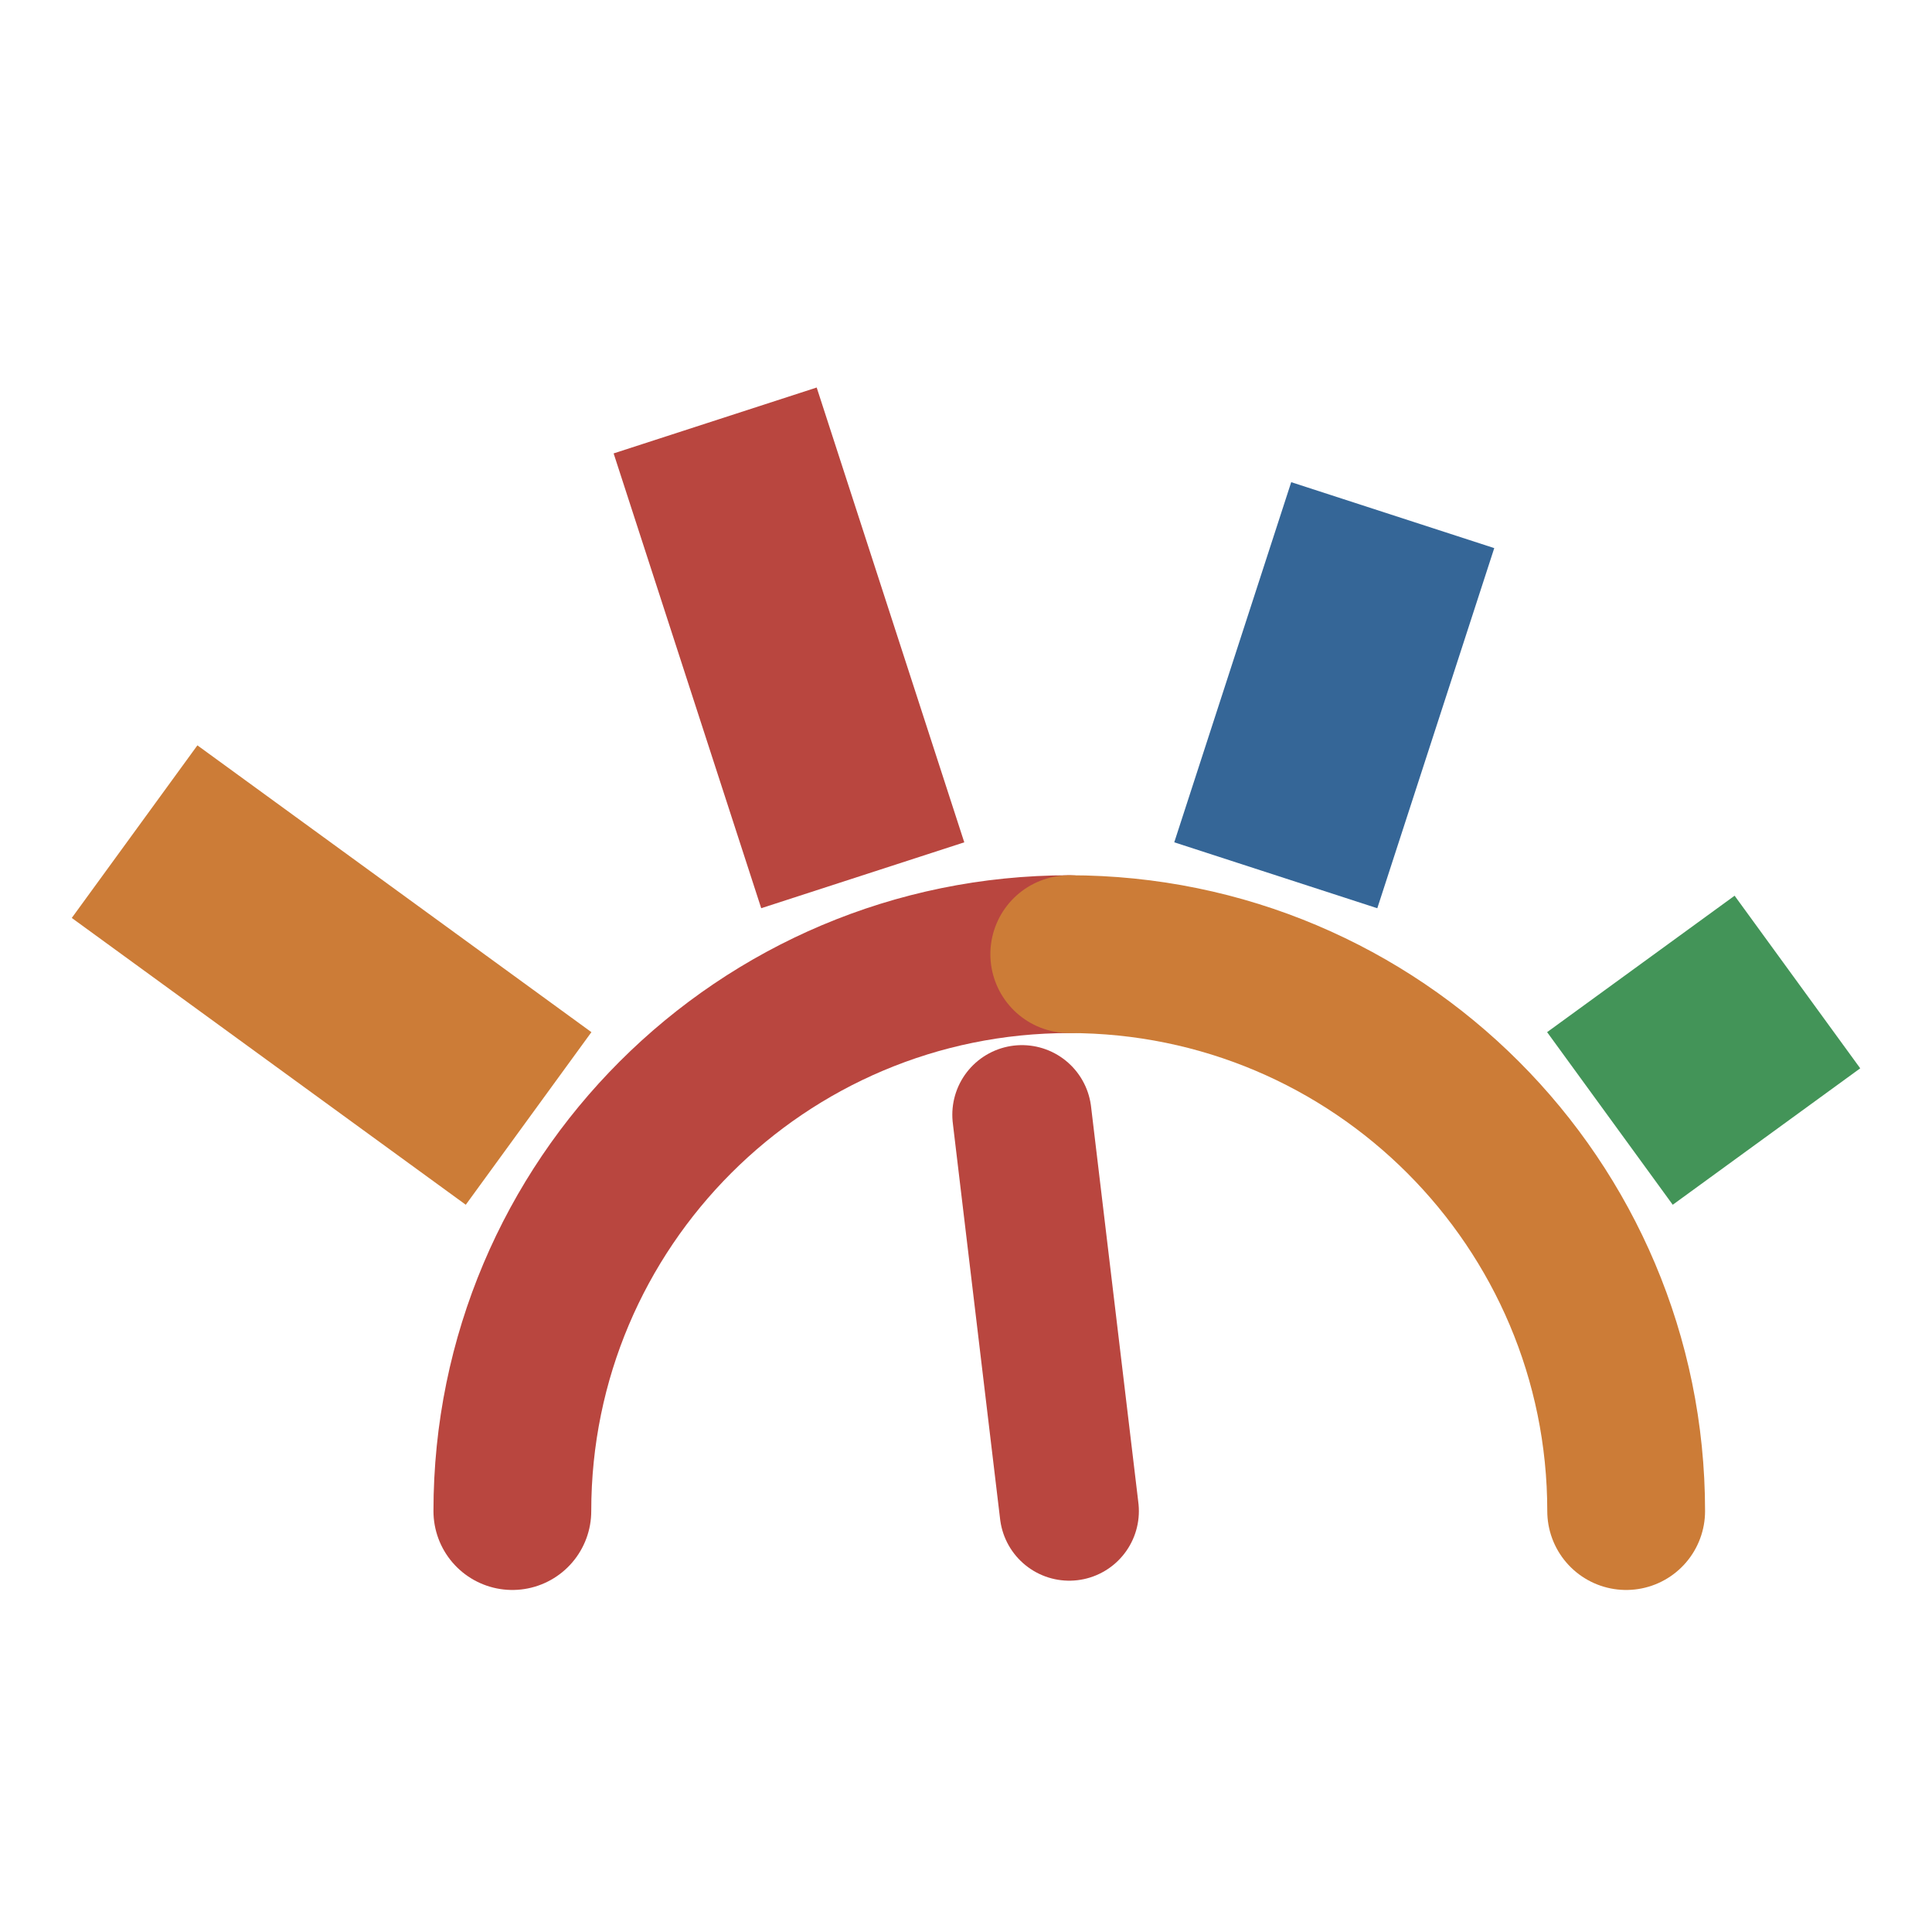
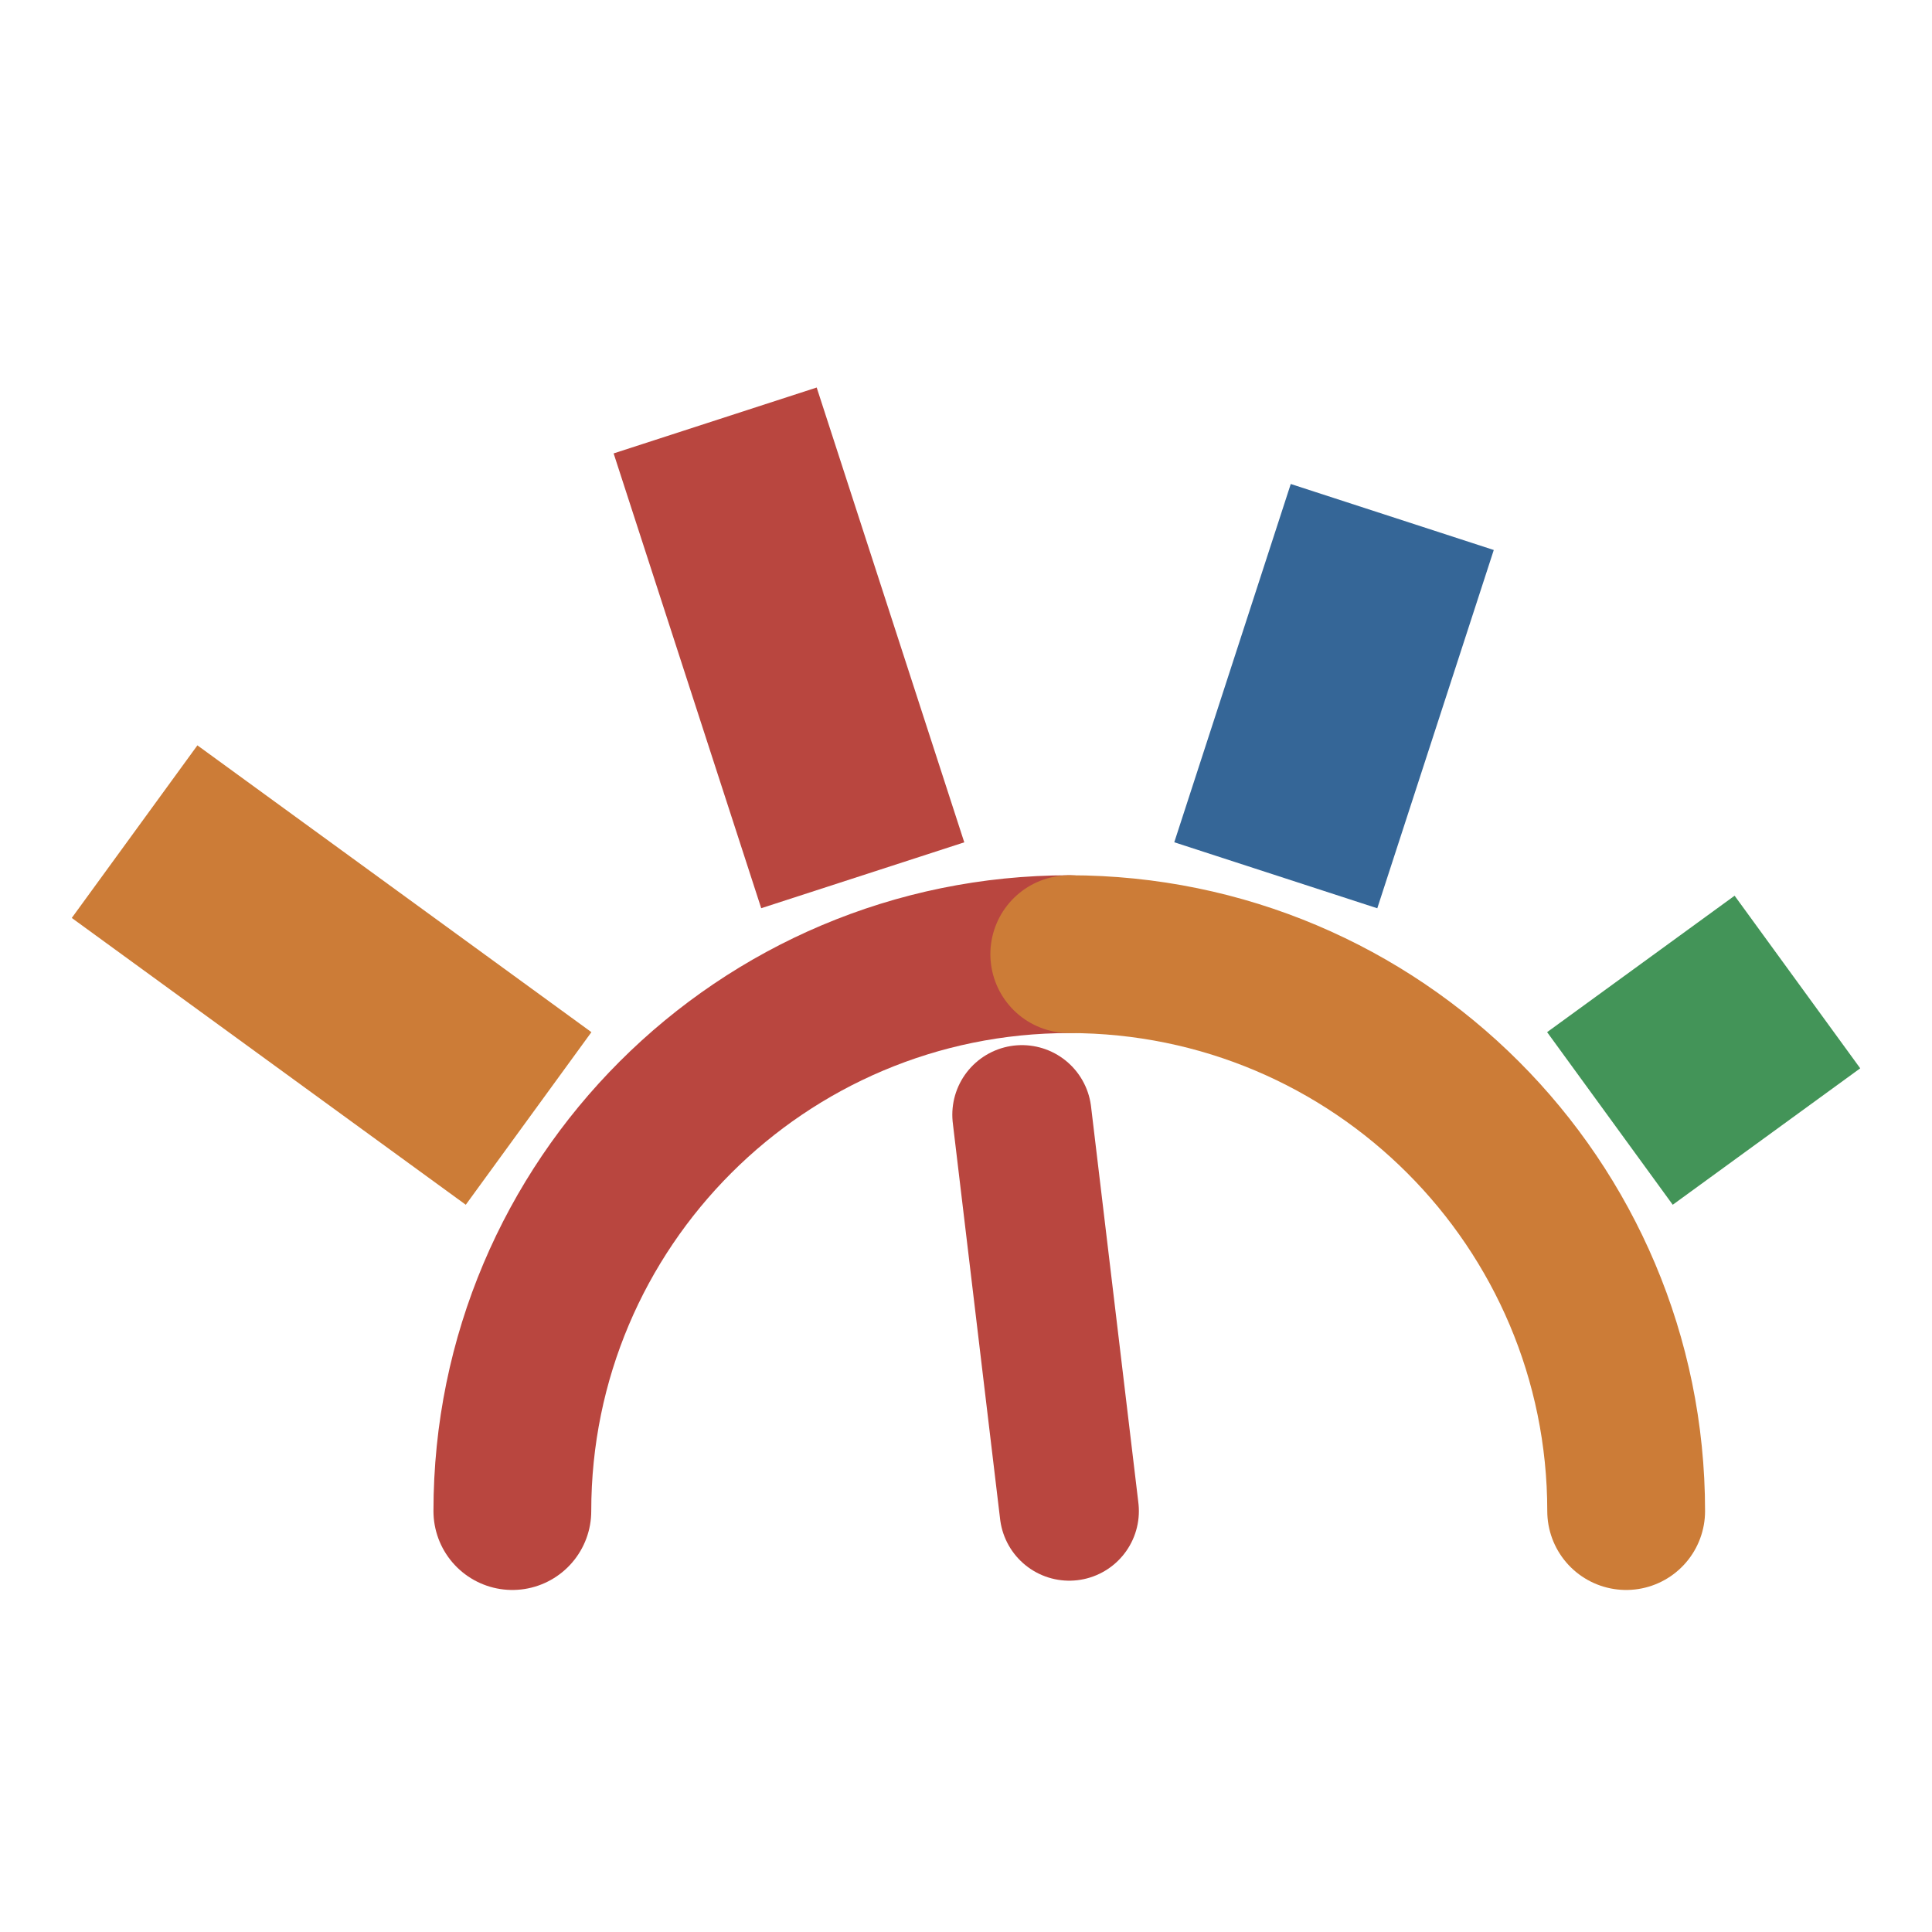
<svg xmlns="http://www.w3.org/2000/svg" viewBox="-1.04 -8.06 41.63 41.63">
  <path d="M 10 24.5 A 12 12 0 0 1 22 12.5" fill="none" stroke="#b9463f" stroke-width="3.4" stroke-linecap="round" />
  <path d="M 22 12.5 A 12 12 0 0 1 34 24.5" fill="none" stroke="#cc7c37" stroke-width="3.4" stroke-linecap="round" />
  <line x1="10.35" y1="16.04" x2="1.86" y2="9.86" stroke="#cc7c37" stroke-width="4.6" stroke-linecap="butt" />
  <line x1="17.55" y1="10.8" x2="14.37" y2="1" stroke="#b9463f" stroke-width="4.6" stroke-linecap="butt" />
-   <line x1="26.45" y1="10.8" x2="28.97" y2="3.04" stroke="#356697" stroke-width="4.6" stroke-linecap="butt" />
+   <line x1="26.45" y1="10.8" x2="28.96" y2="3.08" stroke="#356697" stroke-width="4.6" stroke-linecap="butt" />
  <line x1="33.65" y1="16.04" x2="37.69" y2="13.1" stroke="#439458" stroke-width="4.6" stroke-linecap="butt" />
  <line x1="22" y1="24.5" x2="20.98" y2="15.96" stroke="#b9463f" stroke-width="3" stroke-linecap="round" />
</svg>
